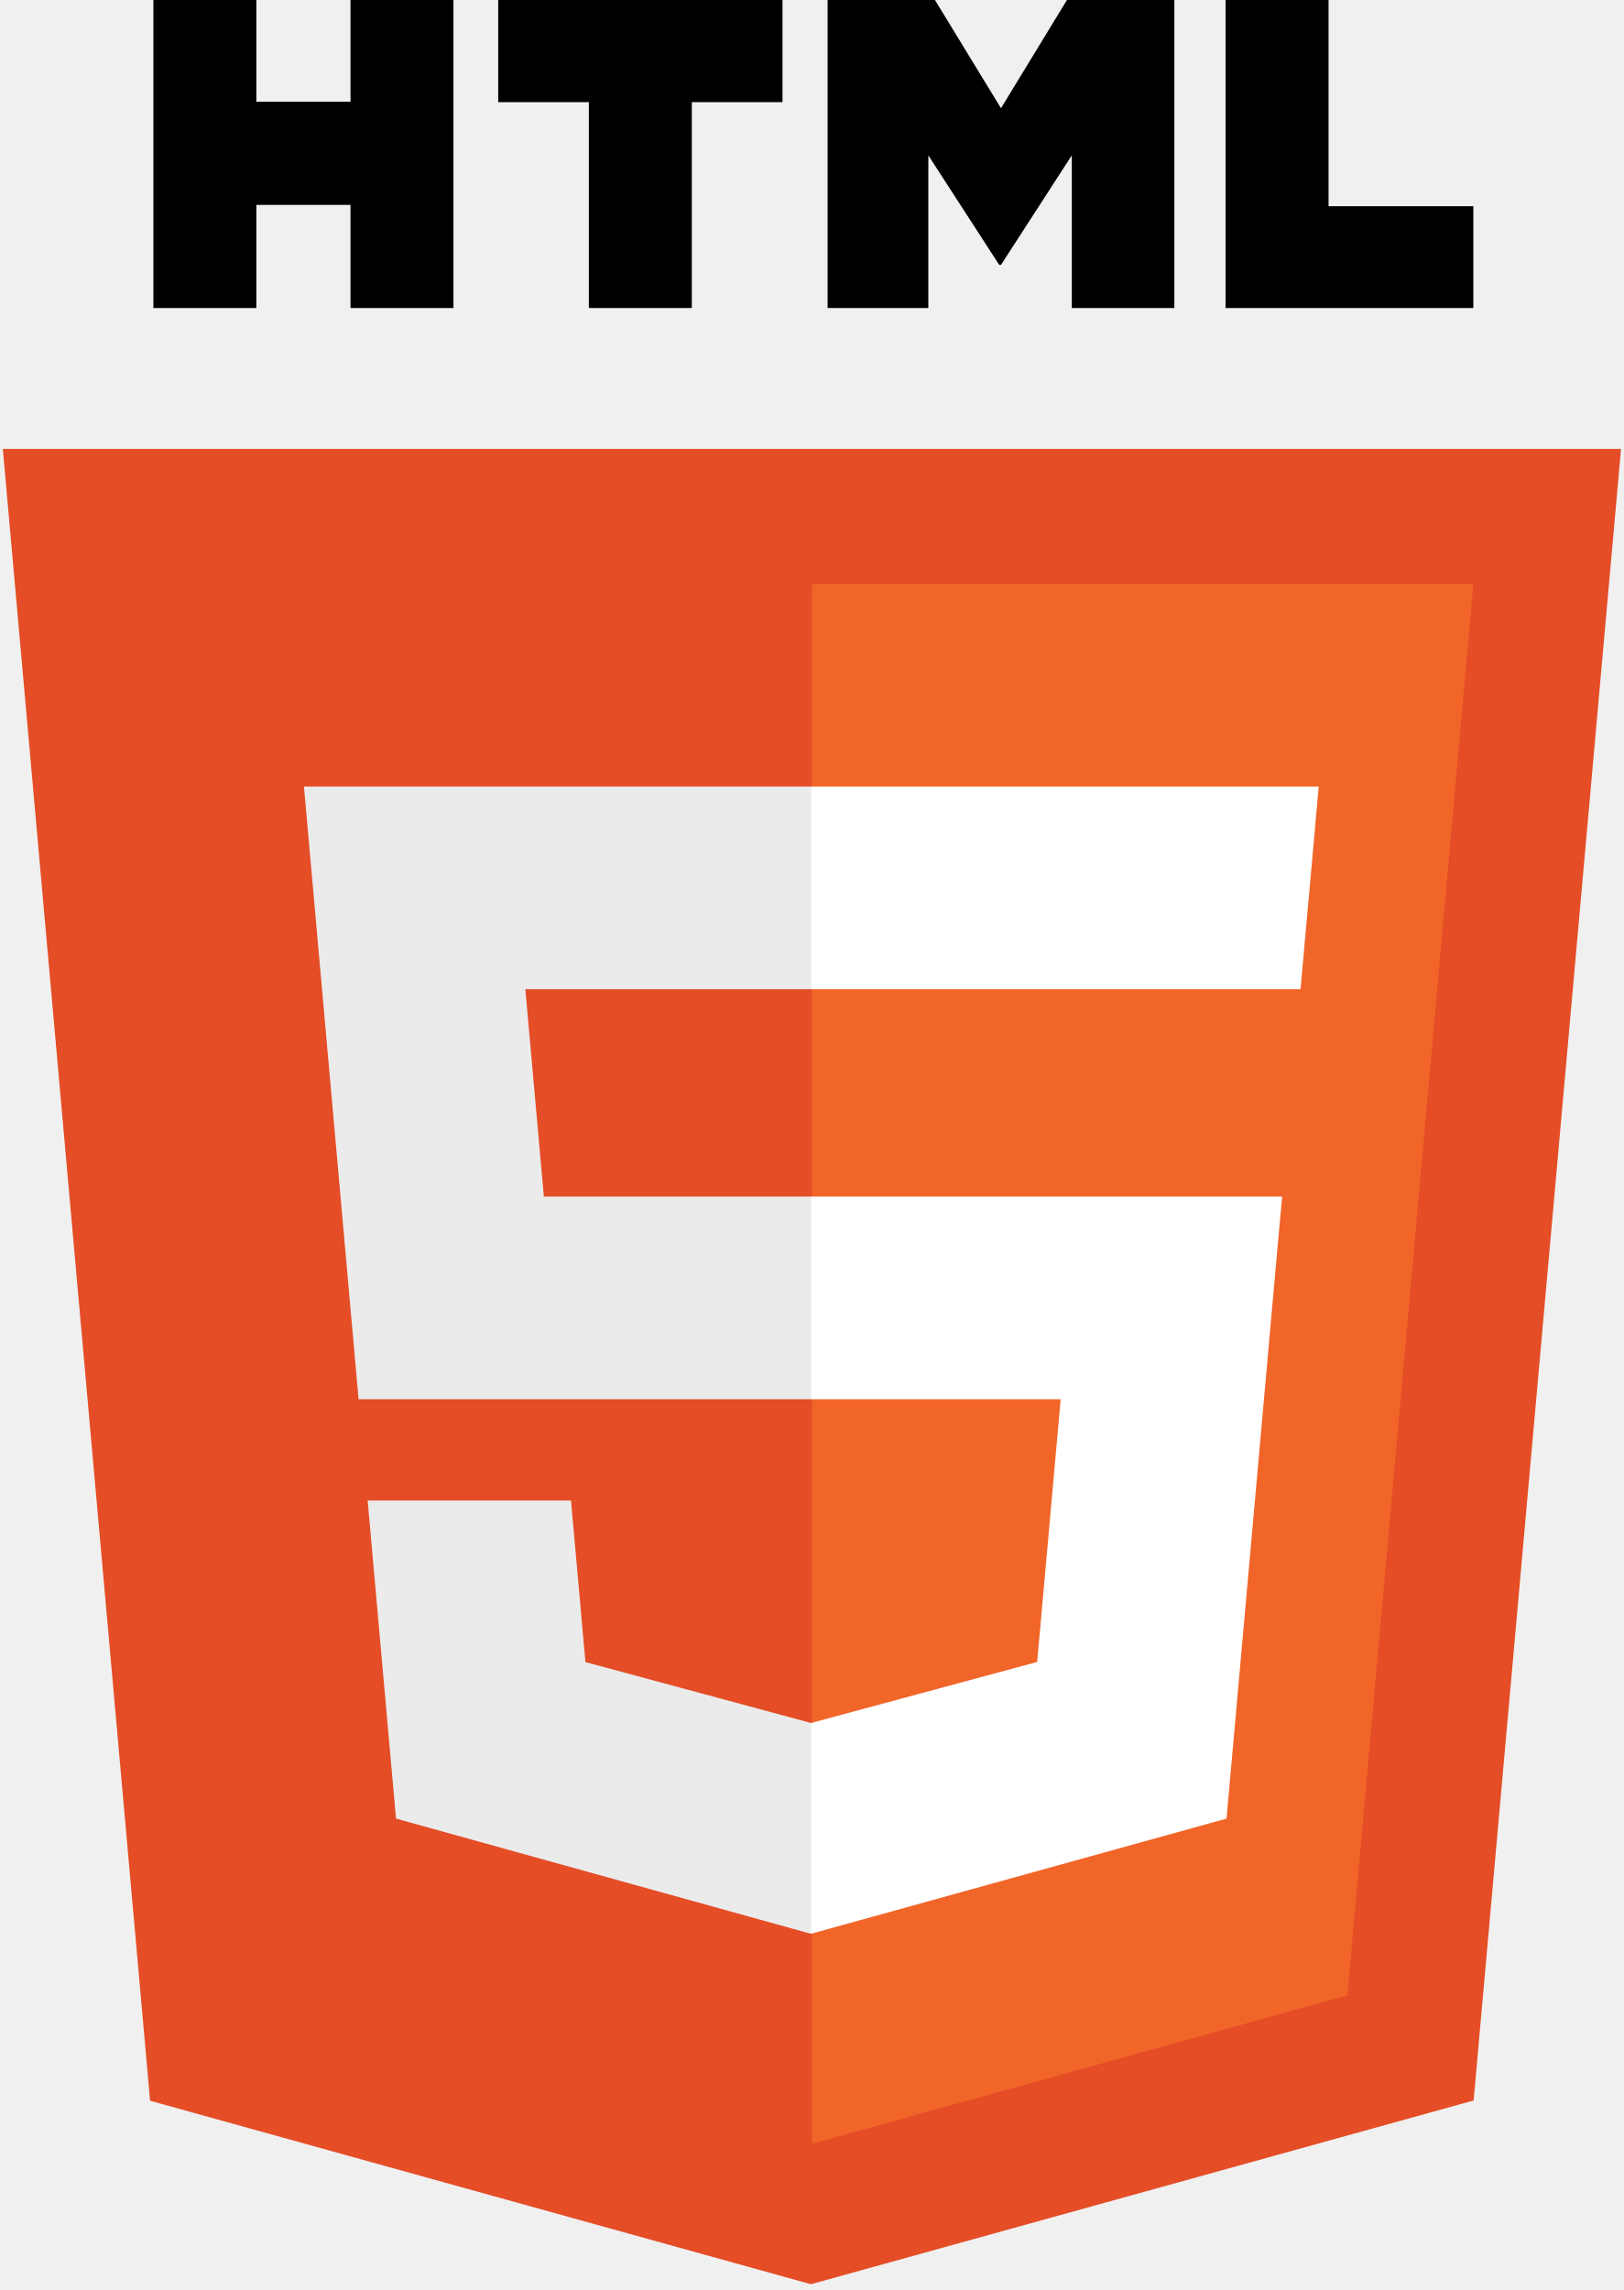
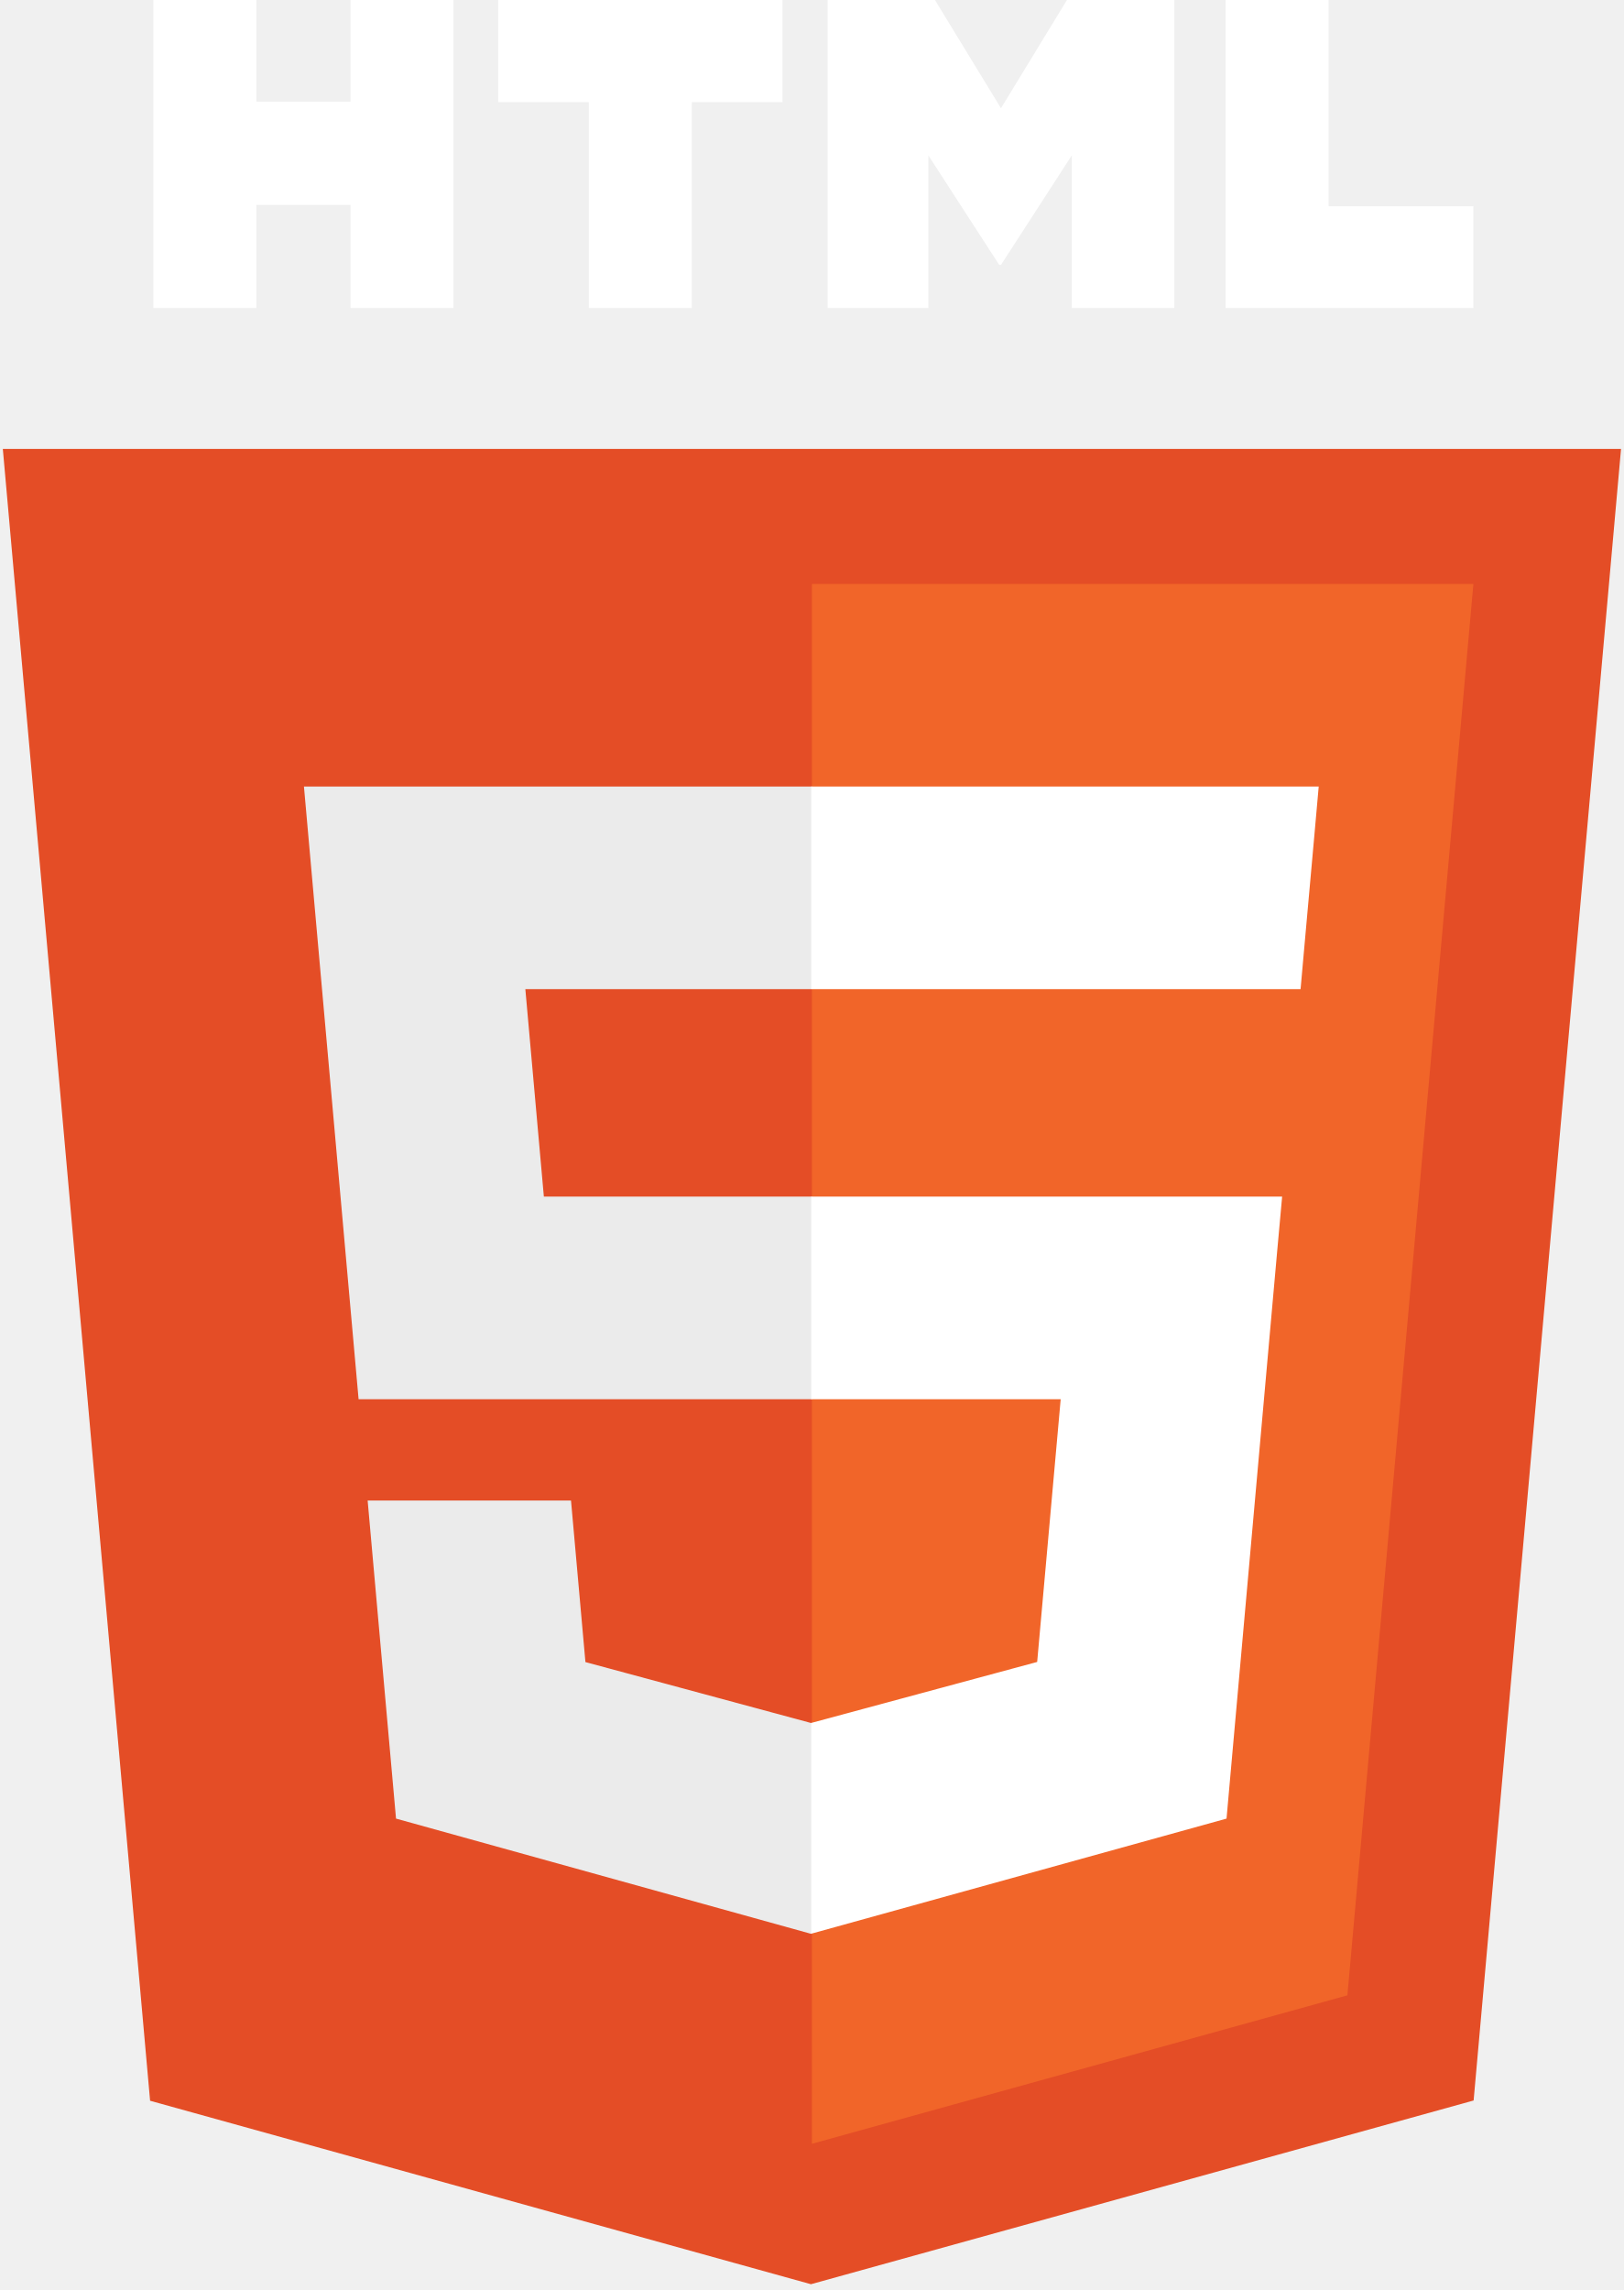
<svg xmlns="http://www.w3.org/2000/svg" width="256px" height="361px" viewBox="0 0 256 361" version="1.1" preserveAspectRatio="xMidYMid">
  <g>
    <path d="M255.555,70.766 L232.314,331.125 L127.844,360.088 L23.662,331.166 L0.445,70.766 L255.555,70.766 L255.555,70.766 Z" fill="#E44D26" />
+     <path d="M90.018,236.542 L57.958,236.542 L62.432,286.688 L127.853,304.849 L128,304.808 L128,271.58 L127.86,271.617 L92.292,262.013 L90.018,236.542 L90.018,236.542 Z" fill="#EBEBEB" />
    <path d="M128,337.95 L212.417,314.547 L232.278,92.057 L128,92.057 L128,337.95 L128,337.95 Z" fill="#F16529" />
    <path d="M82.82,155.932 L128,155.932 L128,123.995 L47.917,123.995 L48.681,132.563 L56.531,220.573 L128,220.573 L128,188.636 L85.739,188.636 L82.82,155.932 L82.82,155.932 Z" fill="#EBEBEB" />
-     <path d="M90.018,236.542 L57.958,236.542 L62.432,286.688 L127.853,304.849 L128,304.808 L128,271.58 L127.86,271.617 L92.292,262.013 L90.018,236.542 L90.018,236.542 Z" fill="#EBEBEB" />
-     <path d="M24.181,0 L40.411,0 L40.411,16.035 L55.257,16.035 L55.257,0 L71.488,0 L71.488,48.558 L55.258,48.558 L55.258,32.298 L40.411,32.298 L40.411,48.558 L24.181,48.558 L24.181,0 L24.181,0 L24.181,0 Z" fill="#000000" />
-     <path d="M92.831,16.103 L78.543,16.103 L78.543,0 L123.357,0 L123.357,16.103 L109.062,16.103 L109.062,48.558 L92.832,48.558 L92.832,16.103 L92.831,16.103 L92.831,16.103 Z" fill="#000000" />
-     <path d="M130.469,0 L147.393,0 L157.803,17.062 L168.203,0 L185.132,0 L185.132,48.558 L168.969,48.558 L168.969,24.49 L157.803,41.755 L157.524,41.755 L146.35,24.49 L146.35,48.558 L130.469,48.558 L130.469,0 L130.469,0 Z" fill="#000000" />
-     <path d="M193.21,0 L209.445,0 L209.445,32.508 L232.269,32.508 L232.269,48.558 L193.21,48.558 L193.21,0 L193.21,0 Z" fill="#000000" />
+     <path d="M24.181,0 L40.411,0 L40.411,16.035 L55.257,16.035 L55.257,0 L71.488,0 L71.488,48.558 L55.258,48.558 L55.258,32.298 L40.411,32.298 L40.411,48.558 L24.181,48.558 L24.181,0 L24.181,0 L24.181,0 Z" fill="#FFF" />
+     <path d="M92.831,16.103 L78.543,16.103 L78.543,0 L123.357,0 L123.357,16.103 L109.062,16.103 L109.062,48.558 L92.832,48.558 L92.832,16.103 L92.831,16.103 L92.831,16.103 Z" fill="#FFF" />
+     <path d="M130.469,0 L147.393,0 L157.803,17.062 L168.203,0 L185.132,0 L185.132,48.558 L168.969,48.558 L168.969,24.49 L157.803,41.755 L157.524,41.755 L146.35,24.49 L146.35,48.558 L130.469,48.558 L130.469,0 L130.469,0 Z" fill="#FFF" />
+     <path d="M193.21,0 L209.445,0 L209.445,32.508 L232.269,32.508 L232.269,48.558 L193.21,48.558 L193.21,0 L193.21,0 Z" fill="#FFF" />
    <path d="M127.89,220.573 L167.217,220.573 L163.509,261.993 L127.89,271.607 L127.89,304.833 L193.362,286.688 L193.843,281.292 L201.348,197.212 L202.127,188.636 L127.89,188.636 L127.89,220.573 L127.89,220.573 Z" fill="#FFFFFF" />
    <path d="M127.89,155.854 L127.89,155.932 L205.033,155.932 L205.673,148.754 L207.129,132.563 L207.892,123.995 L127.89,123.995 L127.89,155.854 L127.89,155.854 Z" fill="#FFFFFF" />
  </g>
</svg>
